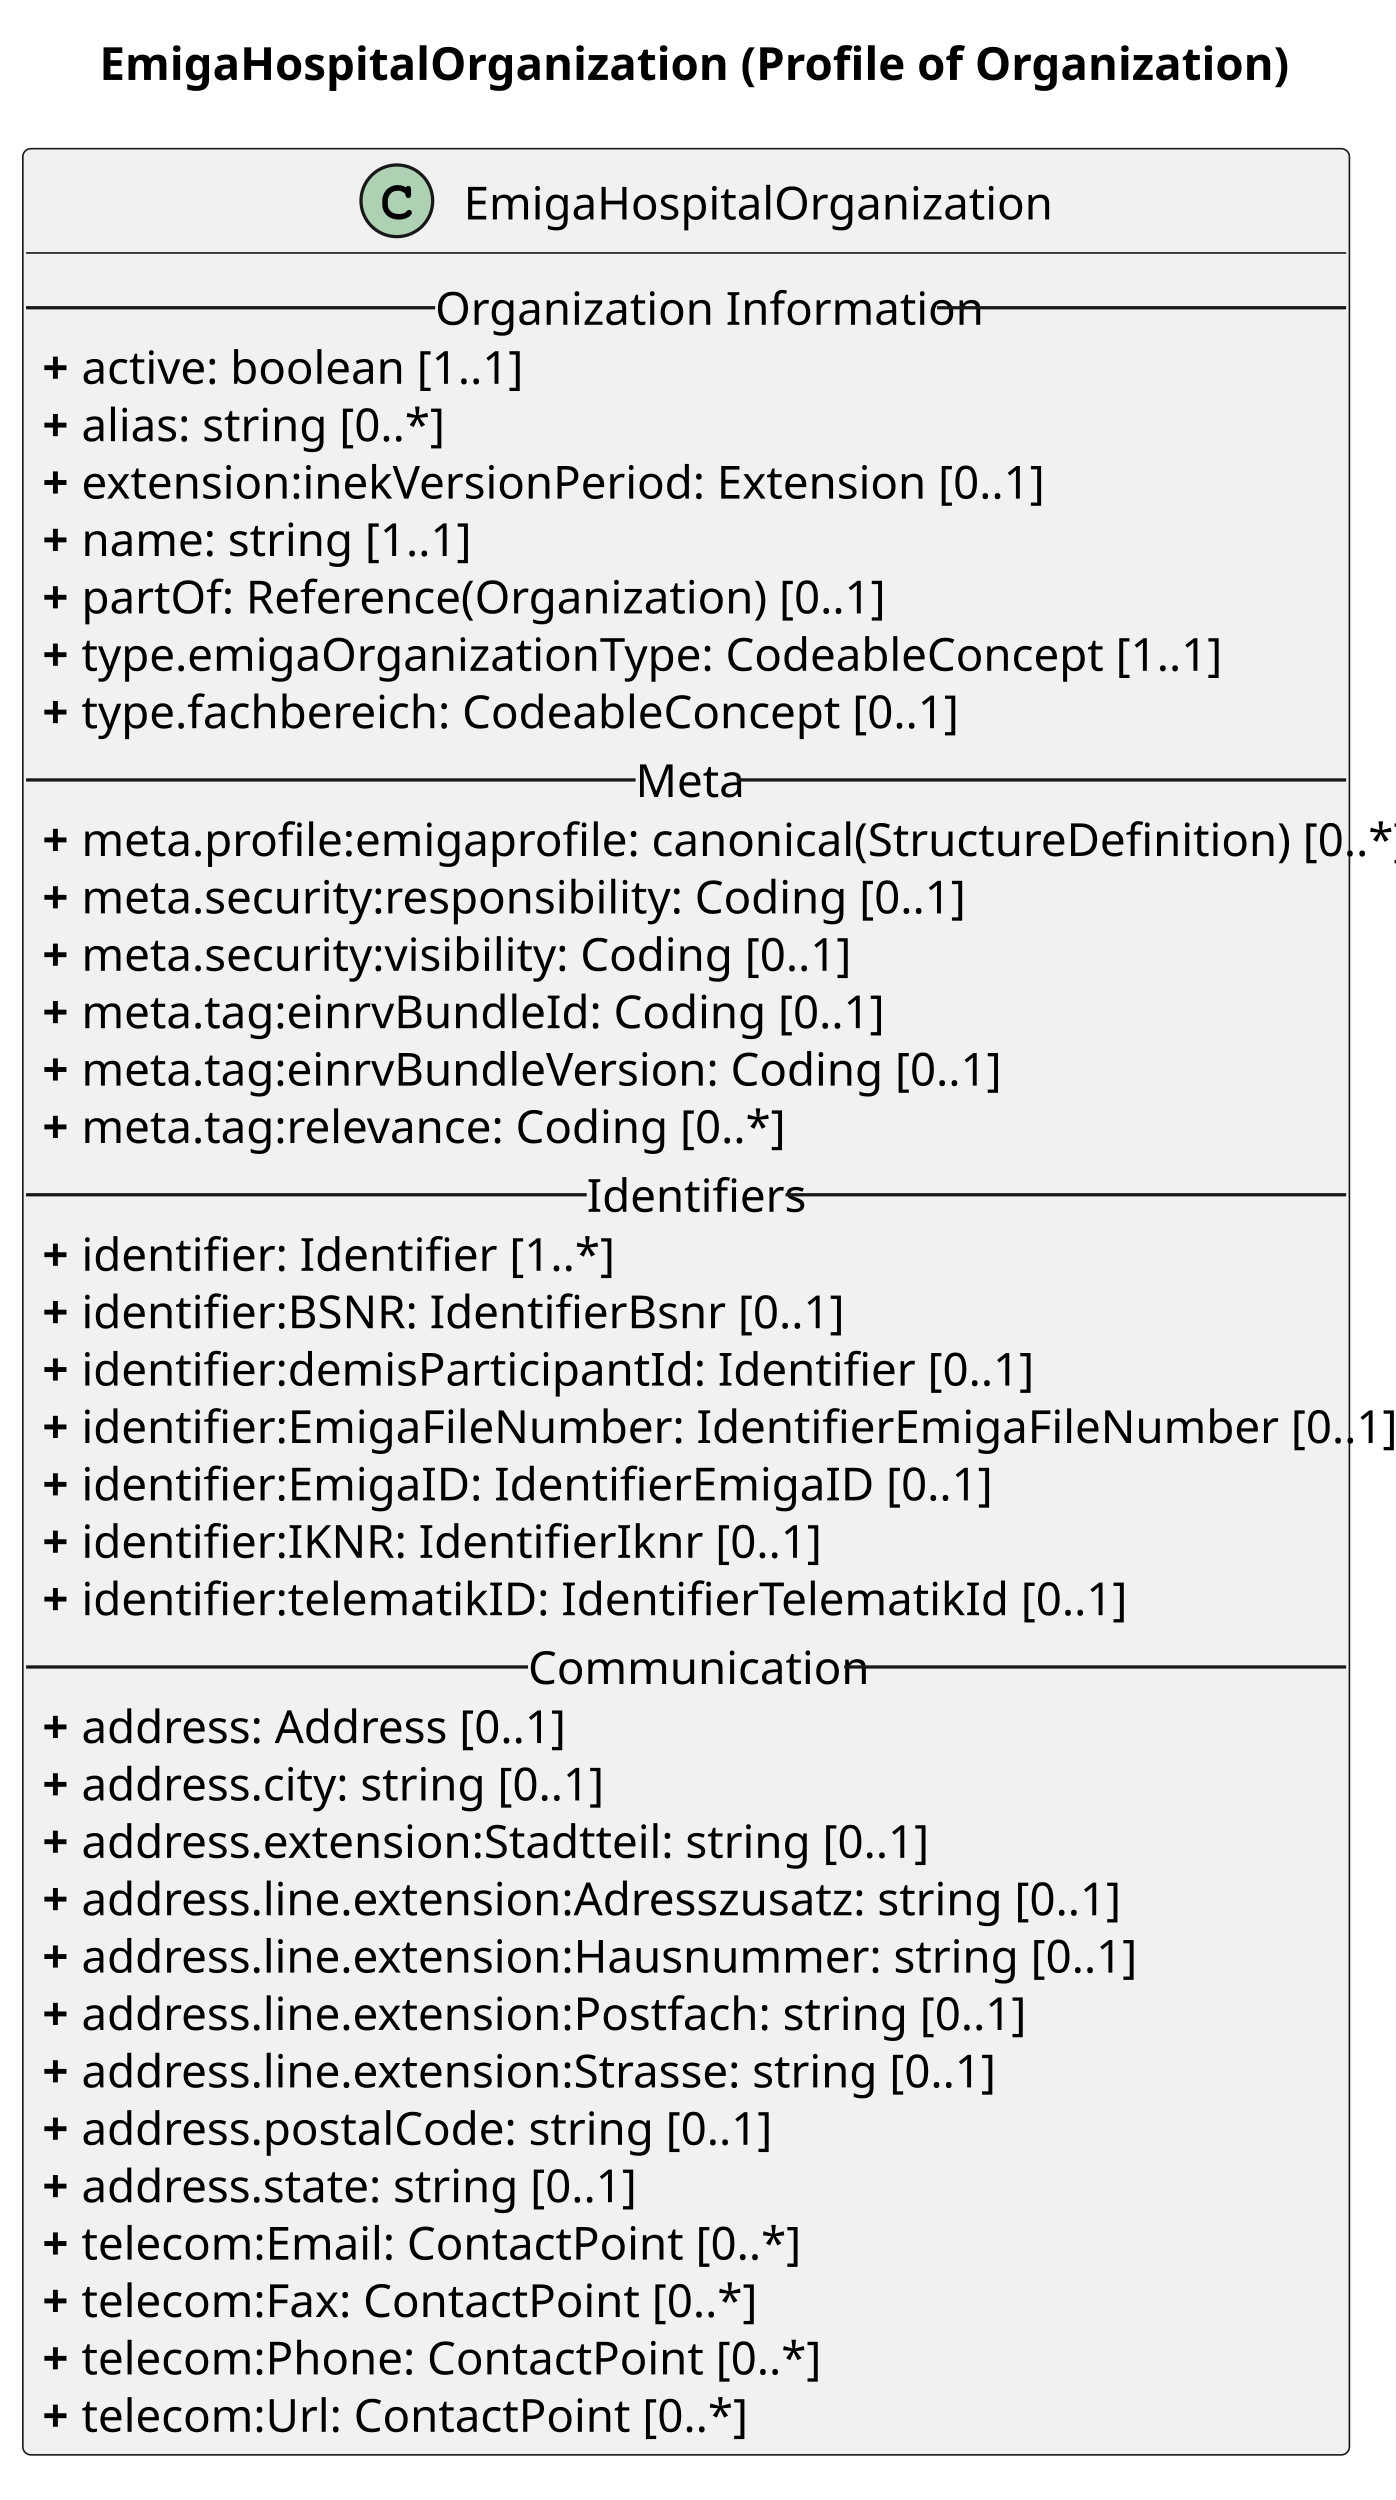
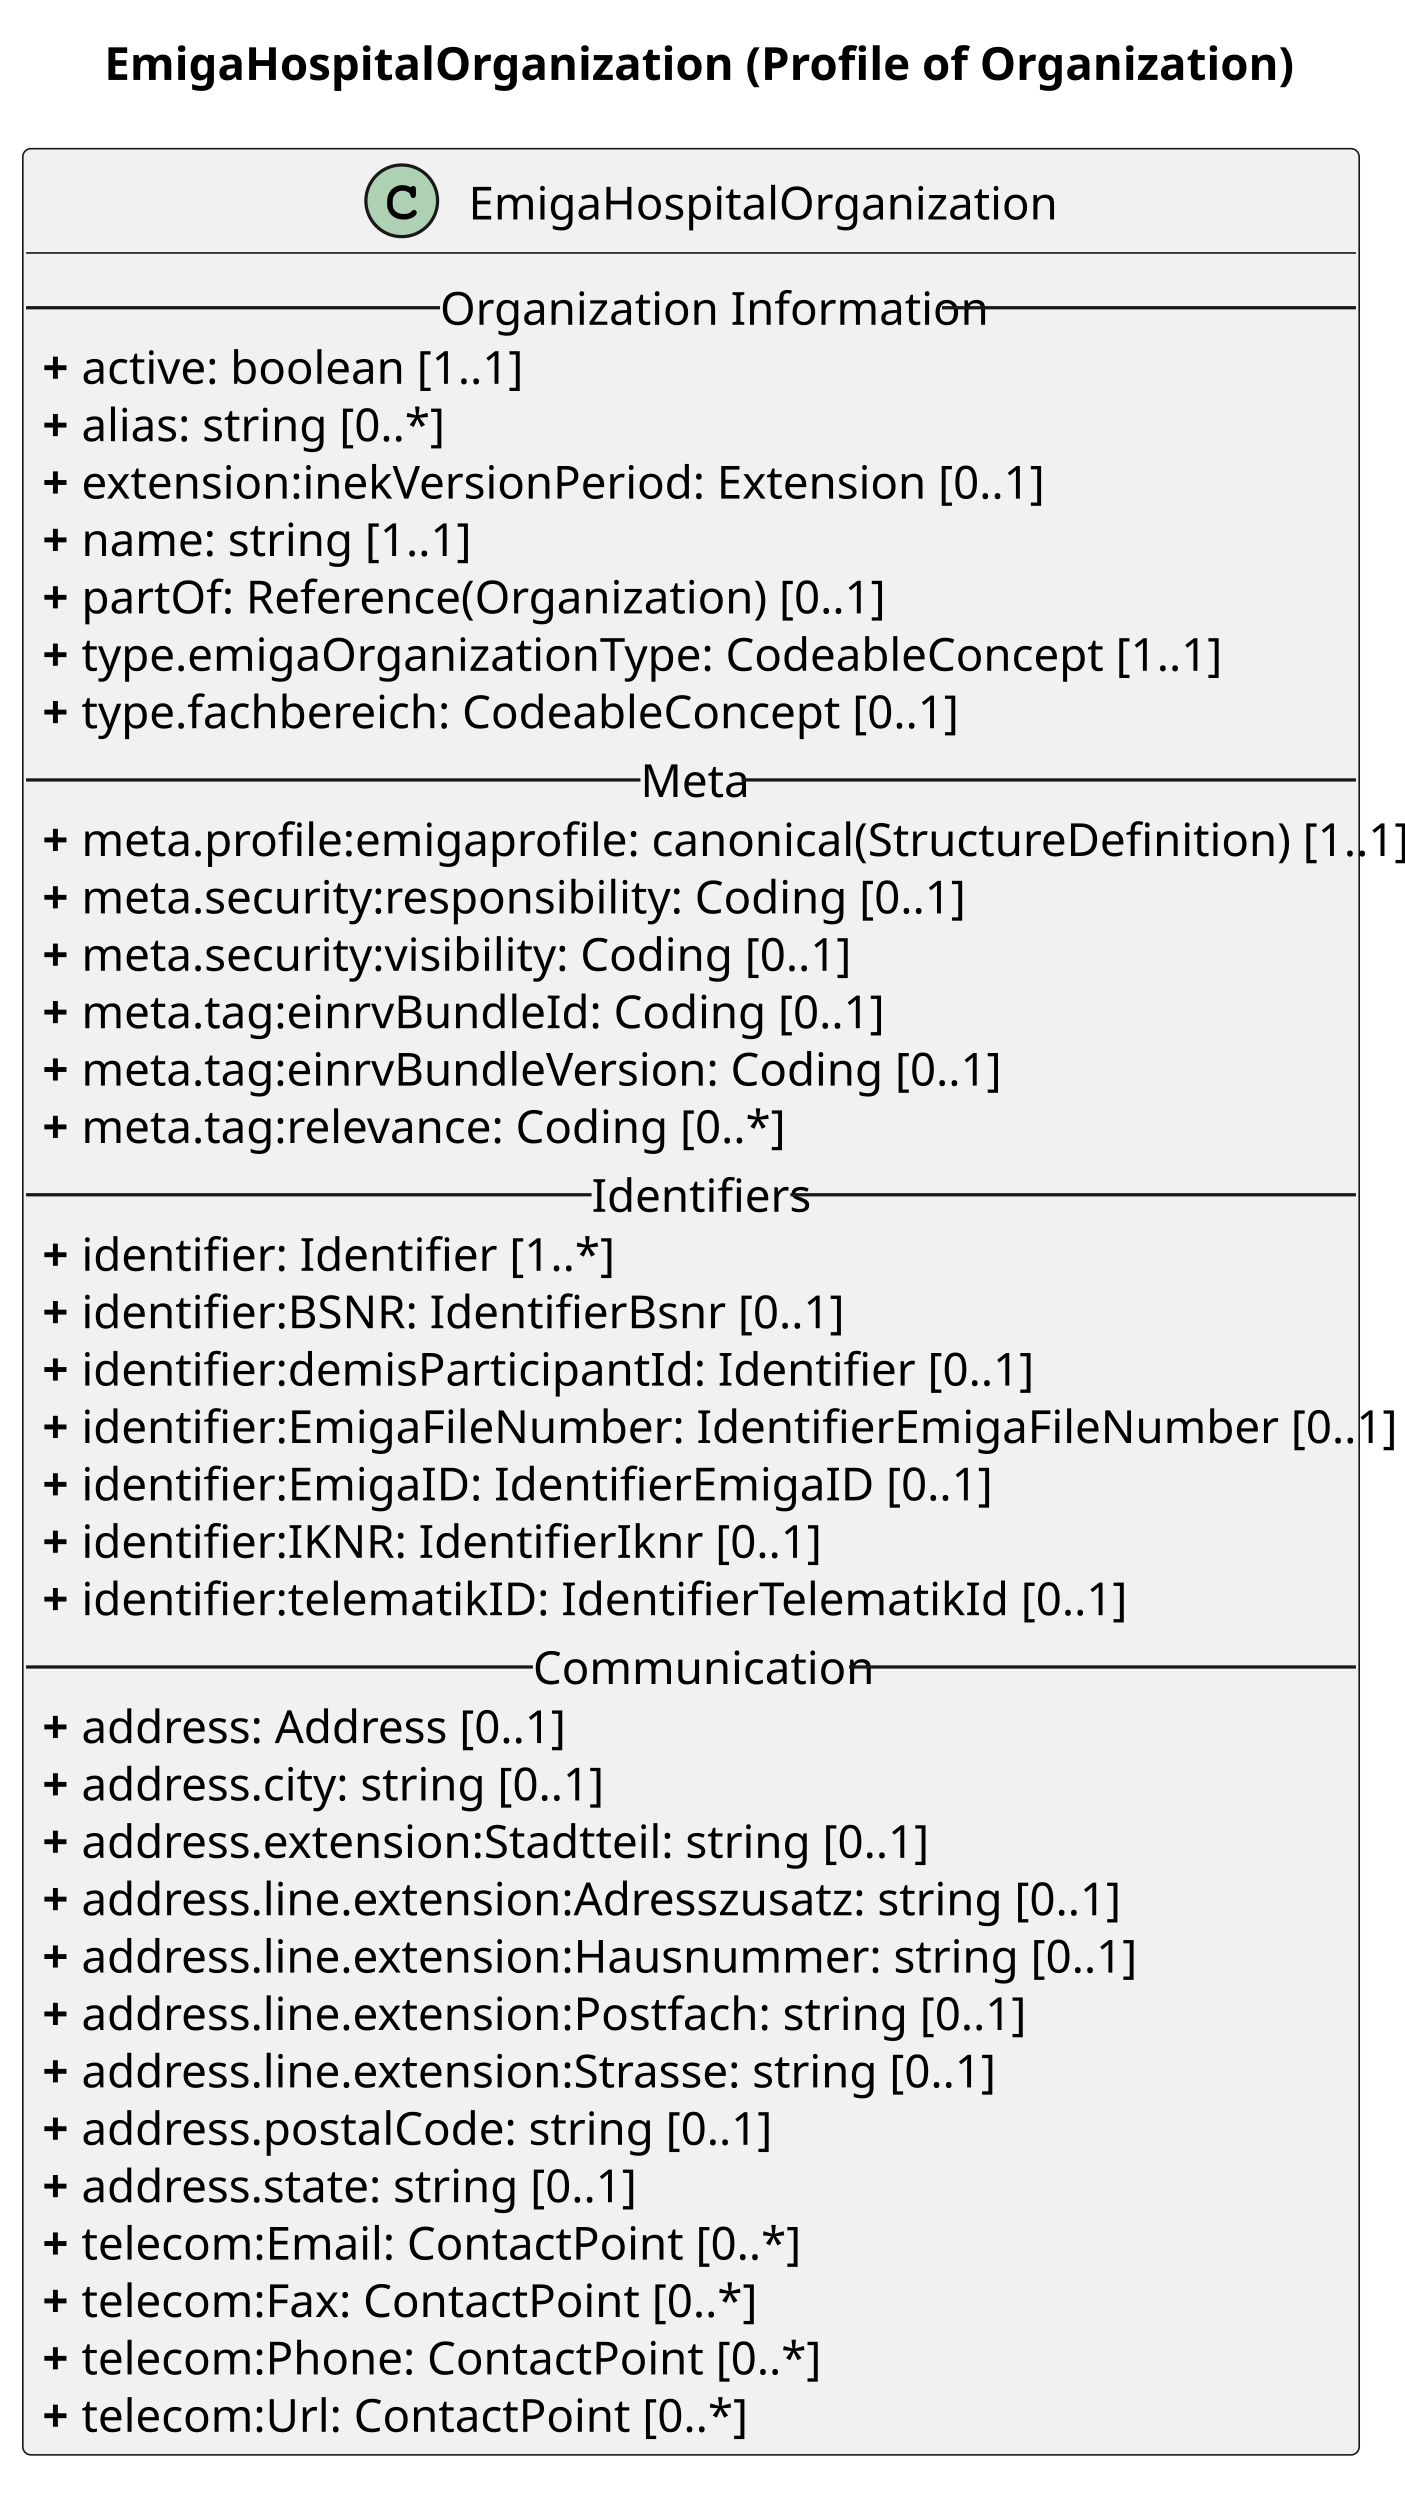
- <svg xmlns="http://www.w3.org/2000/svg" contentStyleType="text/css" height="767px" preserveAspectRatio="none" style="width:428px;height:767px;background:#FFFFFF;" version="1.1" viewBox="0 0 428 767" width="428px" zoomAndPan="magnify">
+ <svg xmlns="http://www.w3.org/2000/svg" contentStyleType="text/css" height="767px" preserveAspectRatio="none" style="width:431px;height:767px;background:#FFFFFF;" version="1.1" viewBox="0 0 431 767" width="431px" zoomAndPan="magnify">
  <defs />
  <g>
-     <text fill="#000000" font-family="sans-serif" font-size="14" font-weight="bold" lengthAdjust="spacing" textLength="359" x="30.5" y="24.533">EmigaHospitalOrganization (Profile of Organization)</text>
+     <text fill="#000000" font-family="sans-serif" font-size="14" font-weight="bold" lengthAdjust="spacing" textLength="359" x="32" y="24.533">EmigaHospitalOrganization (Profile of Organization)</text>
    <g id="elem_EmigaHospitalOrganization">
-       <rect codeLine="6" fill="#F1F1F1" height="707.547" id="EmigaHospitalOrganization" rx="2.5" ry="2.5" style="stroke:#181818;stroke-width:0.5;" width="407" x="7" y="45.609" />
-       <ellipse cx="121.75" cy="61.609" fill="#ADD1B2" rx="11" ry="11" style="stroke:#181818;stroke-width:1.0;" />
-       <path d="M124.516,57.484 Q124.672,57.266 124.859,57.156 Q125.047,57.047 125.266,57.047 Q125.641,57.047 125.875,57.312 Q126.109,57.562 126.109,58.172 L126.109,59.625 Q126.109,60.234 125.875,60.5 Q125.641,60.766 125.266,60.766 Q124.922,60.766 124.719,60.562 Q124.516,60.375 124.406,59.859 Q124.359,59.5 124.172,59.312 Q123.844,58.938 123.234,58.719 Q122.625,58.5 122,58.5 Q121.234,58.5 120.594,58.828 Q119.969,59.156 119.469,59.906 Q118.984,60.656 118.984,61.688 L118.984,62.781 Q118.984,64.016 119.875,64.844 Q120.766,65.656 122.359,65.656 Q123.297,65.656 123.953,65.406 Q124.344,65.25 124.766,64.812 Q125.031,64.547 125.172,64.469 Q125.328,64.391 125.531,64.391 Q125.859,64.391 126.109,64.656 Q126.375,64.906 126.375,65.25 Q126.375,65.594 126.031,66 Q125.531,66.578 124.734,66.906 Q123.656,67.359 122.359,67.359 Q120.844,67.359 119.641,66.734 Q118.656,66.234 117.969,65.172 Q117.281,64.094 117.281,62.812 L117.281,61.656 Q117.281,60.328 117.891,59.188 Q118.516,58.031 119.609,57.422 Q120.703,56.797 121.938,56.797 Q122.672,56.797 123.312,56.969 Q123.969,57.125 124.516,57.484 Z " fill="#000000" />
-       <text fill="#000000" font-family="sans-serif" font-size="14" lengthAdjust="spacing" textLength="169" x="142.25" y="67.338">EmigaHospitalOrganization</text>
-       <line style="stroke:#181818;stroke-width:0.5;" x1="8" x2="413" y1="77.609" y2="77.609" />
+       <rect codeLine="6" fill="#F1F1F1" height="707.547" id="EmigaHospitalOrganization" rx="2.5" ry="2.5" style="stroke:#181818;stroke-width:0.5;" width="410" x="7" y="45.609" />
+       <ellipse cx="123.25" cy="61.609" fill="#ADD1B2" rx="11" ry="11" style="stroke:#181818;stroke-width:1.0;" />
+       <path d="M126.016,57.484 Q126.172,57.266 126.359,57.156 Q126.547,57.047 126.766,57.047 Q127.141,57.047 127.375,57.312 Q127.609,57.562 127.609,58.172 L127.609,59.625 Q127.609,60.234 127.375,60.5 Q127.141,60.766 126.766,60.766 Q126.422,60.766 126.219,60.562 Q126.016,60.375 125.906,59.859 Q125.859,59.5 125.672,59.312 Q125.344,58.938 124.734,58.719 Q124.125,58.5 123.5,58.5 Q122.734,58.5 122.094,58.828 Q121.469,59.156 120.969,59.906 Q120.484,60.656 120.484,61.688 L120.484,62.781 Q120.484,64.016 121.375,64.844 Q122.266,65.656 123.859,65.656 Q124.797,65.656 125.453,65.406 Q125.844,65.25 126.266,64.812 Q126.531,64.547 126.672,64.469 Q126.828,64.391 127.031,64.391 Q127.359,64.391 127.609,64.656 Q127.875,64.906 127.875,65.25 Q127.875,65.594 127.531,66 Q127.031,66.578 126.234,66.906 Q125.156,67.359 123.859,67.359 Q122.344,67.359 121.141,66.734 Q120.156,66.234 119.469,65.172 Q118.781,64.094 118.781,62.812 L118.781,61.656 Q118.781,60.328 119.391,59.188 Q120.016,58.031 121.109,57.422 Q122.203,56.797 123.438,56.797 Q124.172,56.797 124.812,56.969 Q125.469,57.125 126.016,57.484 Z " fill="#000000" />
+       <text fill="#000000" font-family="sans-serif" font-size="14" lengthAdjust="spacing" textLength="169" x="143.75" y="67.338">EmigaHospitalOrganization</text>
+       <line style="stroke:#181818;stroke-width:0.5;" x1="8" x2="416" y1="77.609" y2="77.609" />
      <text fill="#000000" font-family="sans-serif" font-size="14" font-weight="bold" lengthAdjust="spacing" textLength="8" x="13" y="117.752">+</text>
      <text fill="#000000" font-family="sans-serif" font-size="14" lengthAdjust="spacing" textLength="132" x="25" y="117.752">active: boolean [1..1]</text>
      <text fill="#000000" font-family="sans-serif" font-size="14" font-weight="bold" lengthAdjust="spacing" textLength="8" x="13" y="135.361">+</text>
      <text fill="#000000" font-family="sans-serif" font-size="14" lengthAdjust="spacing" textLength="105" x="25" y="135.361">alias: string [0..*]</text>
      <text fill="#000000" font-family="sans-serif" font-size="14" font-weight="bold" lengthAdjust="spacing" textLength="8" x="13" y="152.971">+</text>
      <text fill="#000000" font-family="sans-serif" font-size="14" lengthAdjust="spacing" textLength="284" x="25" y="152.971">extension:inekVersionPeriod: Extension [0..1]</text>
      <text fill="#000000" font-family="sans-serif" font-size="14" font-weight="bold" lengthAdjust="spacing" textLength="8" x="13" y="170.58">+</text>
      <text fill="#000000" font-family="sans-serif" font-size="14" lengthAdjust="spacing" textLength="114" x="25" y="170.58">name: string [1..1]</text>
      <text fill="#000000" font-family="sans-serif" font-size="14" font-weight="bold" lengthAdjust="spacing" textLength="8" x="13" y="188.19">+</text>
      <text fill="#000000" font-family="sans-serif" font-size="14" lengthAdjust="spacing" textLength="240" x="25" y="188.19">partOf: Reference(Organization) [0..1]</text>
      <text fill="#000000" font-family="sans-serif" font-size="14" font-weight="bold" lengthAdjust="spacing" textLength="8" x="13" y="205.799">+</text>
      <text fill="#000000" font-family="sans-serif" font-size="14" lengthAdjust="spacing" textLength="339" x="25" y="205.799">type.emigaOrganizationType: CodeableConcept [1..1]</text>
      <text fill="#000000" font-family="sans-serif" font-size="14" font-weight="bold" lengthAdjust="spacing" textLength="8" x="13" y="223.408">+</text>
      <text fill="#000000" font-family="sans-serif" font-size="14" lengthAdjust="spacing" textLength="263" x="25" y="223.408">type.fachbereich: CodeableConcept [0..1]</text>
-       <line style="stroke:#181818;stroke-width:1.0;" x1="8" x2="133.5" y1="94.414" y2="94.414" />
-       <text fill="#000000" font-family="sans-serif" font-size="14" lengthAdjust="spacing" textLength="154" x="133.5" y="99.643">Organization Information</text>
-       <line style="stroke:#181818;stroke-width:1.0;" x1="287.5" x2="413" y1="94.414" y2="94.414" />
+       <line style="stroke:#181818;stroke-width:1.0;" x1="8" x2="135" y1="94.414" y2="94.414" />
+       <text fill="#000000" font-family="sans-serif" font-size="14" lengthAdjust="spacing" textLength="154" x="135" y="99.643">Organization Information</text>
+       <line style="stroke:#181818;stroke-width:1.0;" x1="289" x2="416" y1="94.414" y2="94.414" />
      <text fill="#000000" font-family="sans-serif" font-size="14" font-weight="bold" lengthAdjust="spacing" textLength="8" x="13" y="262.627">+</text>
-       <text fill="#000000" font-family="sans-serif" font-size="14" lengthAdjust="spacing" textLength="383" x="25" y="262.627">meta.profile:emigaprofile: canonical(StructureDefinition) [0..*]</text>
+       <text fill="#000000" font-family="sans-serif" font-size="14" lengthAdjust="spacing" textLength="386" x="25" y="262.627">meta.profile:emigaprofile: canonical(StructureDefinition) [1..1]</text>
      <text fill="#000000" font-family="sans-serif" font-size="14" font-weight="bold" lengthAdjust="spacing" textLength="8" x="13" y="280.236">+</text>
      <text fill="#000000" font-family="sans-serif" font-size="14" lengthAdjust="spacing" textLength="259" x="25" y="280.236">meta.security:responsibility: Coding [0..1]</text>
      <text fill="#000000" font-family="sans-serif" font-size="14" font-weight="bold" lengthAdjust="spacing" textLength="8" x="13" y="297.846">+</text>
      <text fill="#000000" font-family="sans-serif" font-size="14" lengthAdjust="spacing" textLength="225" x="25" y="297.846">meta.security:visibility: Coding [0..1]</text>
      <text fill="#000000" font-family="sans-serif" font-size="14" font-weight="bold" lengthAdjust="spacing" textLength="8" x="13" y="315.455">+</text>
      <text fill="#000000" font-family="sans-serif" font-size="14" lengthAdjust="spacing" textLength="234" x="25" y="315.455">meta.tag:einrvBundleId: Coding [0..1]</text>
      <text fill="#000000" font-family="sans-serif" font-size="14" font-weight="bold" lengthAdjust="spacing" textLength="8" x="13" y="333.065">+</text>
      <text fill="#000000" font-family="sans-serif" font-size="14" lengthAdjust="spacing" textLength="271" x="25" y="333.065">meta.tag:einrvBundleVersion: Coding [0..1]</text>
      <text fill="#000000" font-family="sans-serif" font-size="14" font-weight="bold" lengthAdjust="spacing" textLength="8" x="13" y="350.674">+</text>
      <text fill="#000000" font-family="sans-serif" font-size="14" lengthAdjust="spacing" textLength="207" x="25" y="350.674">meta.tag:relevance: Coding [0..*]</text>
-       <line style="stroke:#181818;stroke-width:1.0;" x1="8" x2="195" y1="239.289" y2="239.289" />
-       <text fill="#000000" font-family="sans-serif" font-size="14" lengthAdjust="spacing" textLength="31" x="195" y="244.518">Meta</text>
-       <line style="stroke:#181818;stroke-width:1.0;" x1="226" x2="413" y1="239.289" y2="239.289" />
+       <line style="stroke:#181818;stroke-width:1.0;" x1="8" x2="196.5" y1="239.289" y2="239.289" />
+       <text fill="#000000" font-family="sans-serif" font-size="14" lengthAdjust="spacing" textLength="31" x="196.5" y="244.518">Meta</text>
+       <line style="stroke:#181818;stroke-width:1.0;" x1="227.5" x2="416" y1="239.289" y2="239.289" />
      <text fill="#000000" font-family="sans-serif" font-size="14" font-weight="bold" lengthAdjust="spacing" textLength="8" x="13" y="389.893">+</text>
      <text fill="#000000" font-family="sans-serif" font-size="14" lengthAdjust="spacing" textLength="149" x="25" y="389.893">identifier: Identifier [1..*]</text>
      <text fill="#000000" font-family="sans-serif" font-size="14" font-weight="bold" lengthAdjust="spacing" textLength="8" x="13" y="407.502">+</text>
      <text fill="#000000" font-family="sans-serif" font-size="14" lengthAdjust="spacing" textLength="222" x="25" y="407.502">identifier:BSNR: IdentifierBsnr [0..1]</text>
      <text fill="#000000" font-family="sans-serif" font-size="14" font-weight="bold" lengthAdjust="spacing" textLength="8" x="13" y="425.111">+</text>
      <text fill="#000000" font-family="sans-serif" font-size="14" lengthAdjust="spacing" textLength="271" x="25" y="425.111">identifier:demisParticipantId: Identifier [0..1]</text>
      <text fill="#000000" font-family="sans-serif" font-size="14" font-weight="bold" lengthAdjust="spacing" textLength="8" x="13" y="442.721">+</text>
      <text fill="#000000" font-family="sans-serif" font-size="14" lengthAdjust="spacing" textLength="378" x="25" y="442.721">identifier:EmigaFileNumber: IdentifierEmigaFileNumber [0..1]</text>
      <text fill="#000000" font-family="sans-serif" font-size="14" font-weight="bold" lengthAdjust="spacing" textLength="8" x="13" y="460.33">+</text>
      <text fill="#000000" font-family="sans-serif" font-size="14" lengthAdjust="spacing" textLength="260" x="25" y="460.33">identifier:EmigaID: IdentifierEmigaID [0..1]</text>
      <text fill="#000000" font-family="sans-serif" font-size="14" font-weight="bold" lengthAdjust="spacing" textLength="8" x="13" y="477.94">+</text>
      <text fill="#000000" font-family="sans-serif" font-size="14" lengthAdjust="spacing" textLength="210" x="25" y="477.94">identifier:IKNR: IdentifierIknr [0..1]</text>
      <text fill="#000000" font-family="sans-serif" font-size="14" font-weight="bold" lengthAdjust="spacing" textLength="8" x="13" y="495.549">+</text>
      <text fill="#000000" font-family="sans-serif" font-size="14" lengthAdjust="spacing" textLength="297" x="25" y="495.549">identifier:telematikID: IdentifierTelematikId [0..1]</text>
-       <line style="stroke:#181818;stroke-width:1.0;" x1="8" x2="180" y1="366.555" y2="366.555" />
-       <text fill="#000000" font-family="sans-serif" font-size="14" lengthAdjust="spacing" textLength="61" x="180" y="371.783">Identifiers</text>
-       <line style="stroke:#181818;stroke-width:1.0;" x1="241" x2="413" y1="366.555" y2="366.555" />
+       <line style="stroke:#181818;stroke-width:1.0;" x1="8" x2="181.5" y1="366.555" y2="366.555" />
+       <text fill="#000000" font-family="sans-serif" font-size="14" lengthAdjust="spacing" textLength="61" x="181.5" y="371.783">Identifiers</text>
+       <line style="stroke:#181818;stroke-width:1.0;" x1="242.5" x2="416" y1="366.555" y2="366.555" />
      <text fill="#000000" font-family="sans-serif" font-size="14" font-weight="bold" lengthAdjust="spacing" textLength="8" x="13" y="534.768">+</text>
      <text fill="#000000" font-family="sans-serif" font-size="14" lengthAdjust="spacing" textLength="147" x="25" y="534.768">address: Address [0..1]</text>
      <text fill="#000000" font-family="sans-serif" font-size="14" font-weight="bold" lengthAdjust="spacing" textLength="8" x="13" y="552.377">+</text>
      <text fill="#000000" font-family="sans-serif" font-size="14" lengthAdjust="spacing" textLength="155" x="25" y="552.377">address.city: string [0..1]</text>
      <text fill="#000000" font-family="sans-serif" font-size="14" font-weight="bold" lengthAdjust="spacing" textLength="8" x="13" y="569.986">+</text>
      <text fill="#000000" font-family="sans-serif" font-size="14" lengthAdjust="spacing" textLength="249" x="25" y="569.986">address.extension:Stadtteil: string [0..1]</text>
      <text fill="#000000" font-family="sans-serif" font-size="14" font-weight="bold" lengthAdjust="spacing" textLength="8" x="13" y="587.596">+</text>
      <text fill="#000000" font-family="sans-serif" font-size="14" lengthAdjust="spacing" textLength="307" x="25" y="587.596">address.line.extension:Adresszusatz: string [0..1]</text>
      <text fill="#000000" font-family="sans-serif" font-size="14" font-weight="bold" lengthAdjust="spacing" textLength="8" x="13" y="605.205">+</text>
      <text fill="#000000" font-family="sans-serif" font-size="14" lengthAdjust="spacing" textLength="307" x="25" y="605.205">address.line.extension:Hausnummer: string [0..1]</text>
      <text fill="#000000" font-family="sans-serif" font-size="14" font-weight="bold" lengthAdjust="spacing" textLength="8" x="13" y="622.814">+</text>
      <text fill="#000000" font-family="sans-serif" font-size="14" lengthAdjust="spacing" textLength="279" x="25" y="622.814">address.line.extension:Postfach: string [0..1]</text>
      <text fill="#000000" font-family="sans-serif" font-size="14" font-weight="bold" lengthAdjust="spacing" textLength="8" x="13" y="640.424">+</text>
      <text fill="#000000" font-family="sans-serif" font-size="14" lengthAdjust="spacing" textLength="272" x="25" y="640.424">address.line.extension:Strasse: string [0..1]</text>
      <text fill="#000000" font-family="sans-serif" font-size="14" font-weight="bold" lengthAdjust="spacing" textLength="8" x="13" y="658.033">+</text>
      <text fill="#000000" font-family="sans-serif" font-size="14" lengthAdjust="spacing" textLength="206" x="25" y="658.033">address.postalCode: string [0..1]</text>
      <text fill="#000000" font-family="sans-serif" font-size="14" font-weight="bold" lengthAdjust="spacing" textLength="8" x="13" y="675.643">+</text>
      <text fill="#000000" font-family="sans-serif" font-size="14" lengthAdjust="spacing" textLength="165" x="25" y="675.643">address.state: string [0..1]</text>
      <text fill="#000000" font-family="sans-serif" font-size="14" font-weight="bold" lengthAdjust="spacing" textLength="8" x="13" y="693.252">+</text>
      <text fill="#000000" font-family="sans-serif" font-size="14" lengthAdjust="spacing" textLength="209" x="25" y="693.252">telecom:Email: ContactPoint [0..*]</text>
      <text fill="#000000" font-family="sans-serif" font-size="14" font-weight="bold" lengthAdjust="spacing" textLength="8" x="13" y="710.861">+</text>
      <text fill="#000000" font-family="sans-serif" font-size="14" lengthAdjust="spacing" textLength="198" x="25" y="710.861">telecom:Fax: ContactPoint [0..*]</text>
      <text fill="#000000" font-family="sans-serif" font-size="14" font-weight="bold" lengthAdjust="spacing" textLength="8" x="13" y="728.471">+</text>
      <text fill="#000000" font-family="sans-serif" font-size="14" lengthAdjust="spacing" textLength="216" x="25" y="728.471">telecom:Phone: ContactPoint [0..*]</text>
      <text fill="#000000" font-family="sans-serif" font-size="14" font-weight="bold" lengthAdjust="spacing" textLength="8" x="13" y="746.08">+</text>
      <text fill="#000000" font-family="sans-serif" font-size="14" lengthAdjust="spacing" textLength="192" x="25" y="746.08">telecom:Url: ContactPoint [0..*]</text>
-       <line style="stroke:#181818;stroke-width:1.0;" x1="8" x2="162" y1="511.43" y2="511.43" />
-       <text fill="#000000" font-family="sans-serif" font-size="14" lengthAdjust="spacing" textLength="97" x="162" y="516.658">Communication</text>
-       <line style="stroke:#181818;stroke-width:1.0;" x1="259" x2="413" y1="511.43" y2="511.43" />
+       <line style="stroke:#181818;stroke-width:1.0;" x1="8" x2="163.5" y1="511.43" y2="511.43" />
+       <text fill="#000000" font-family="sans-serif" font-size="14" lengthAdjust="spacing" textLength="97" x="163.5" y="516.658">Communication</text>
+       <line style="stroke:#181818;stroke-width:1.0;" x1="260.5" x2="416" y1="511.43" y2="511.43" />
    </g>
  </g>
</svg>
